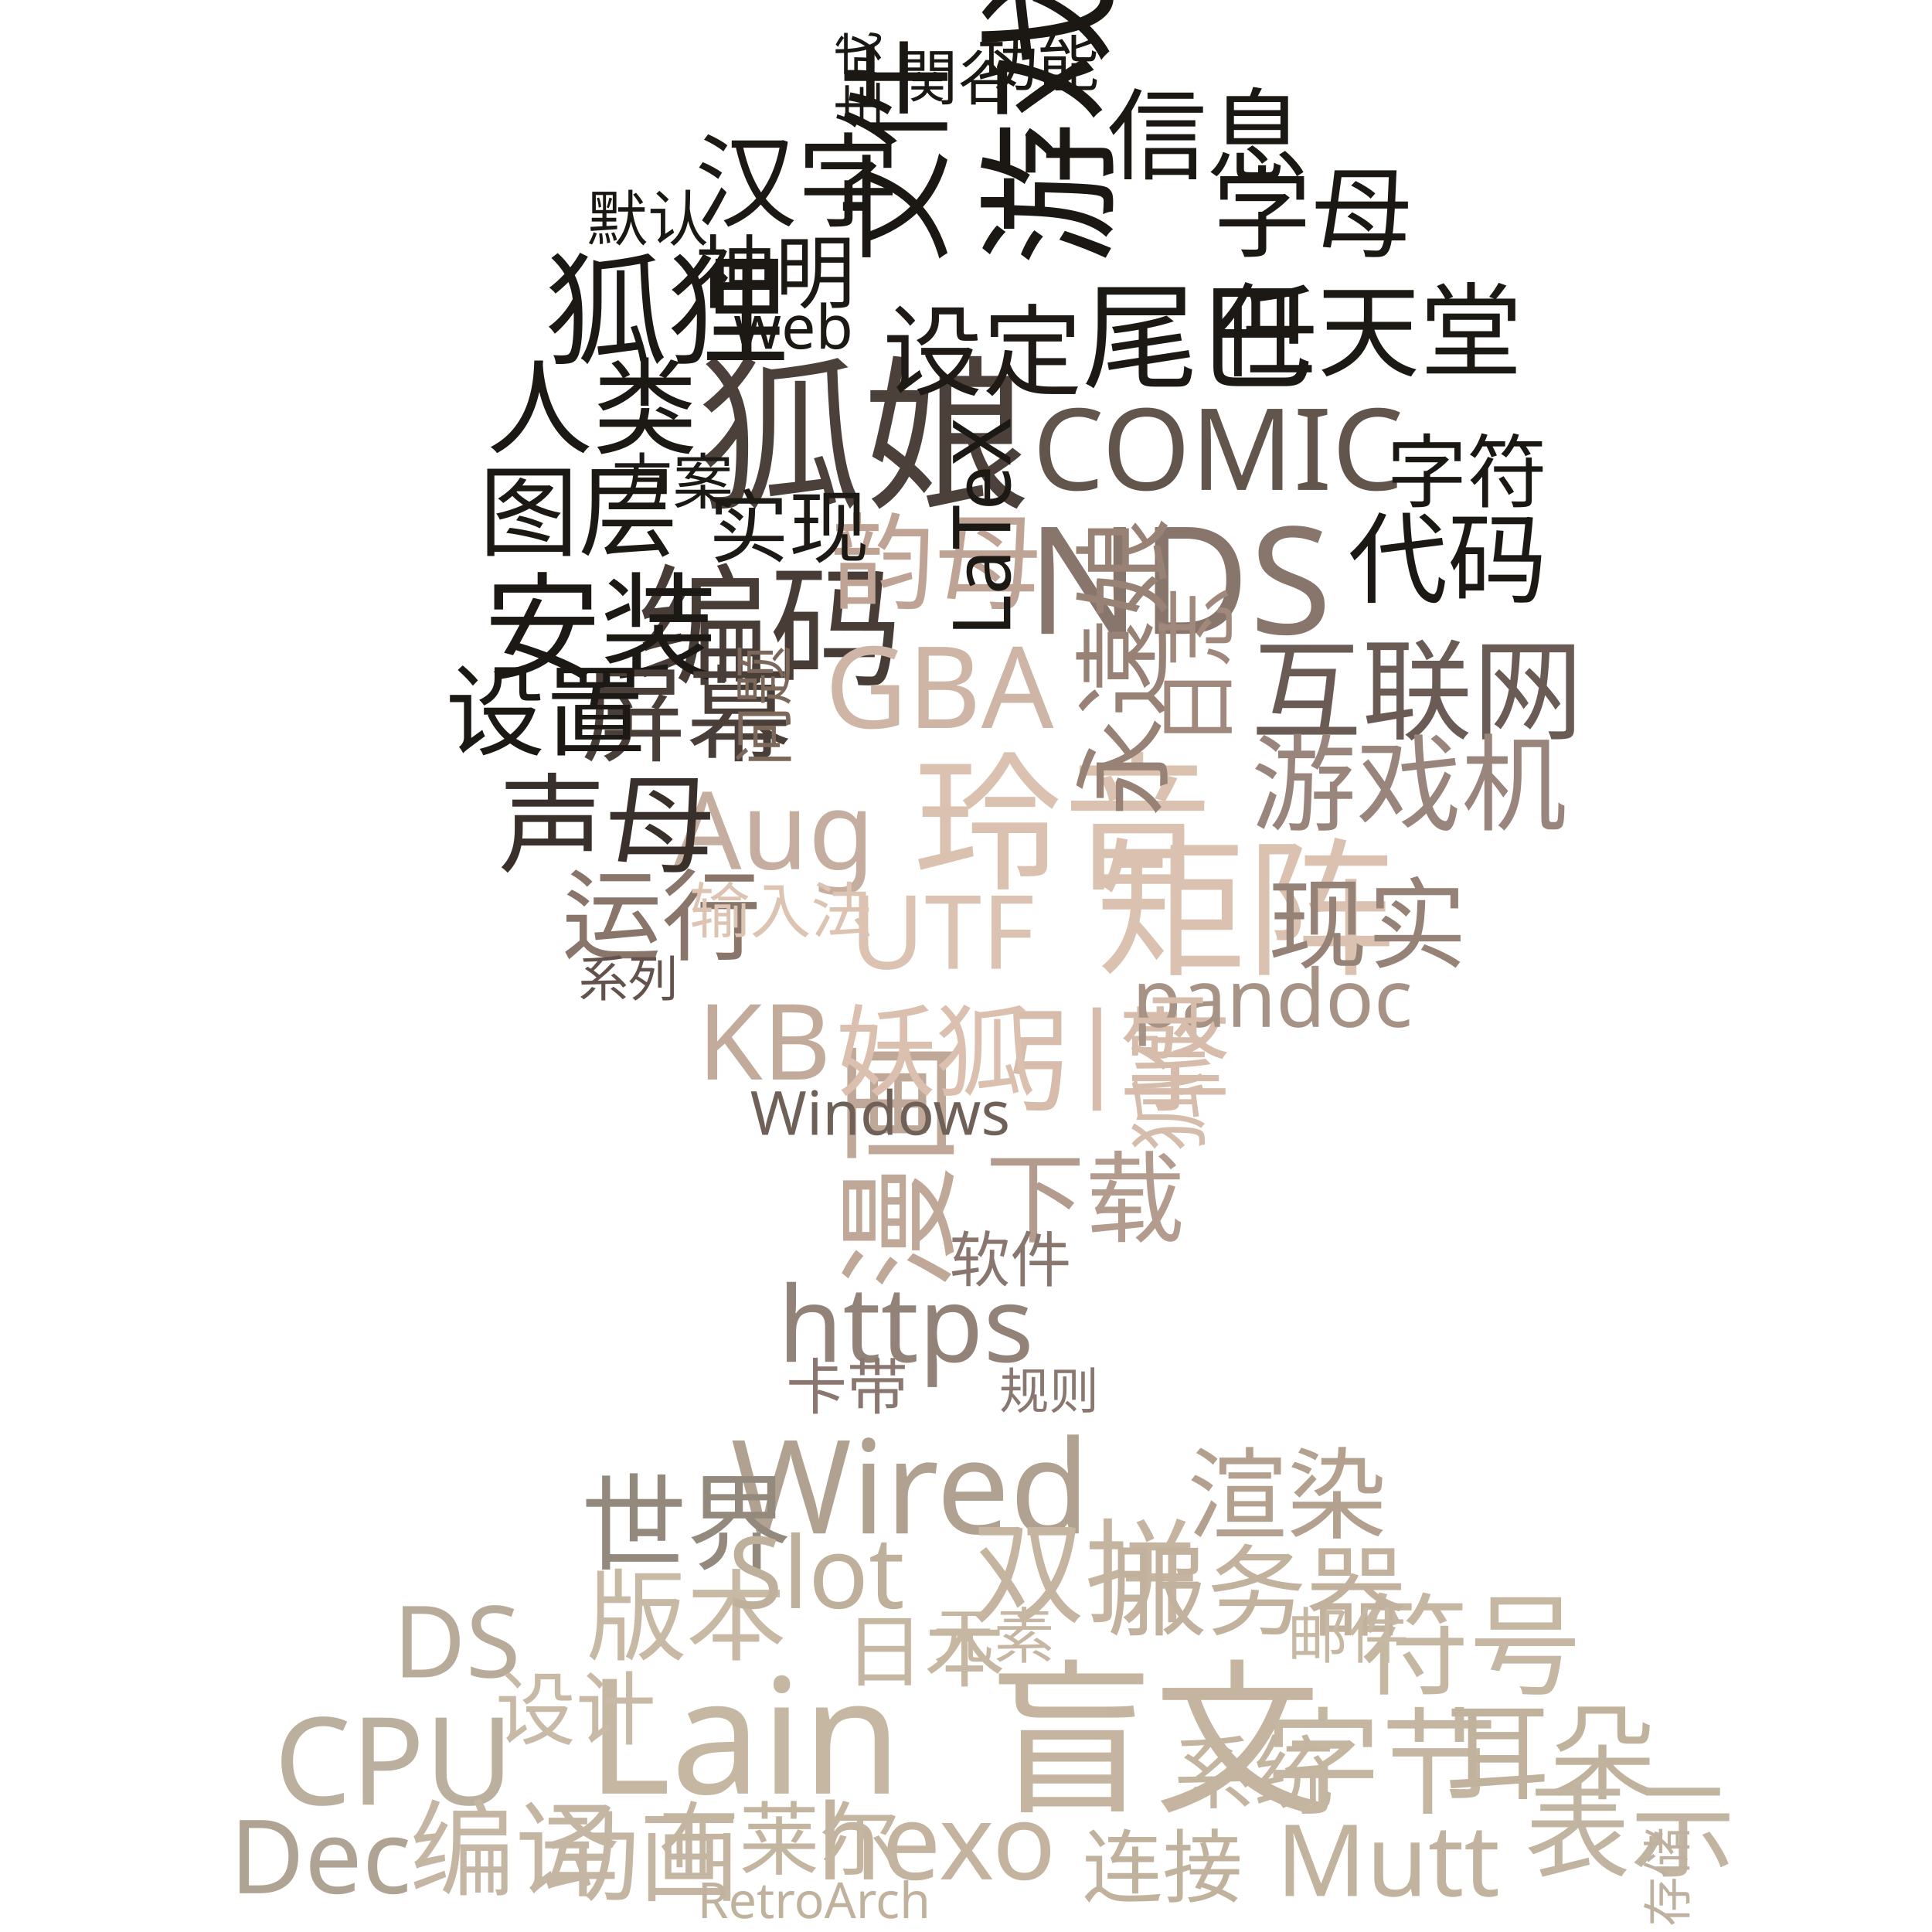
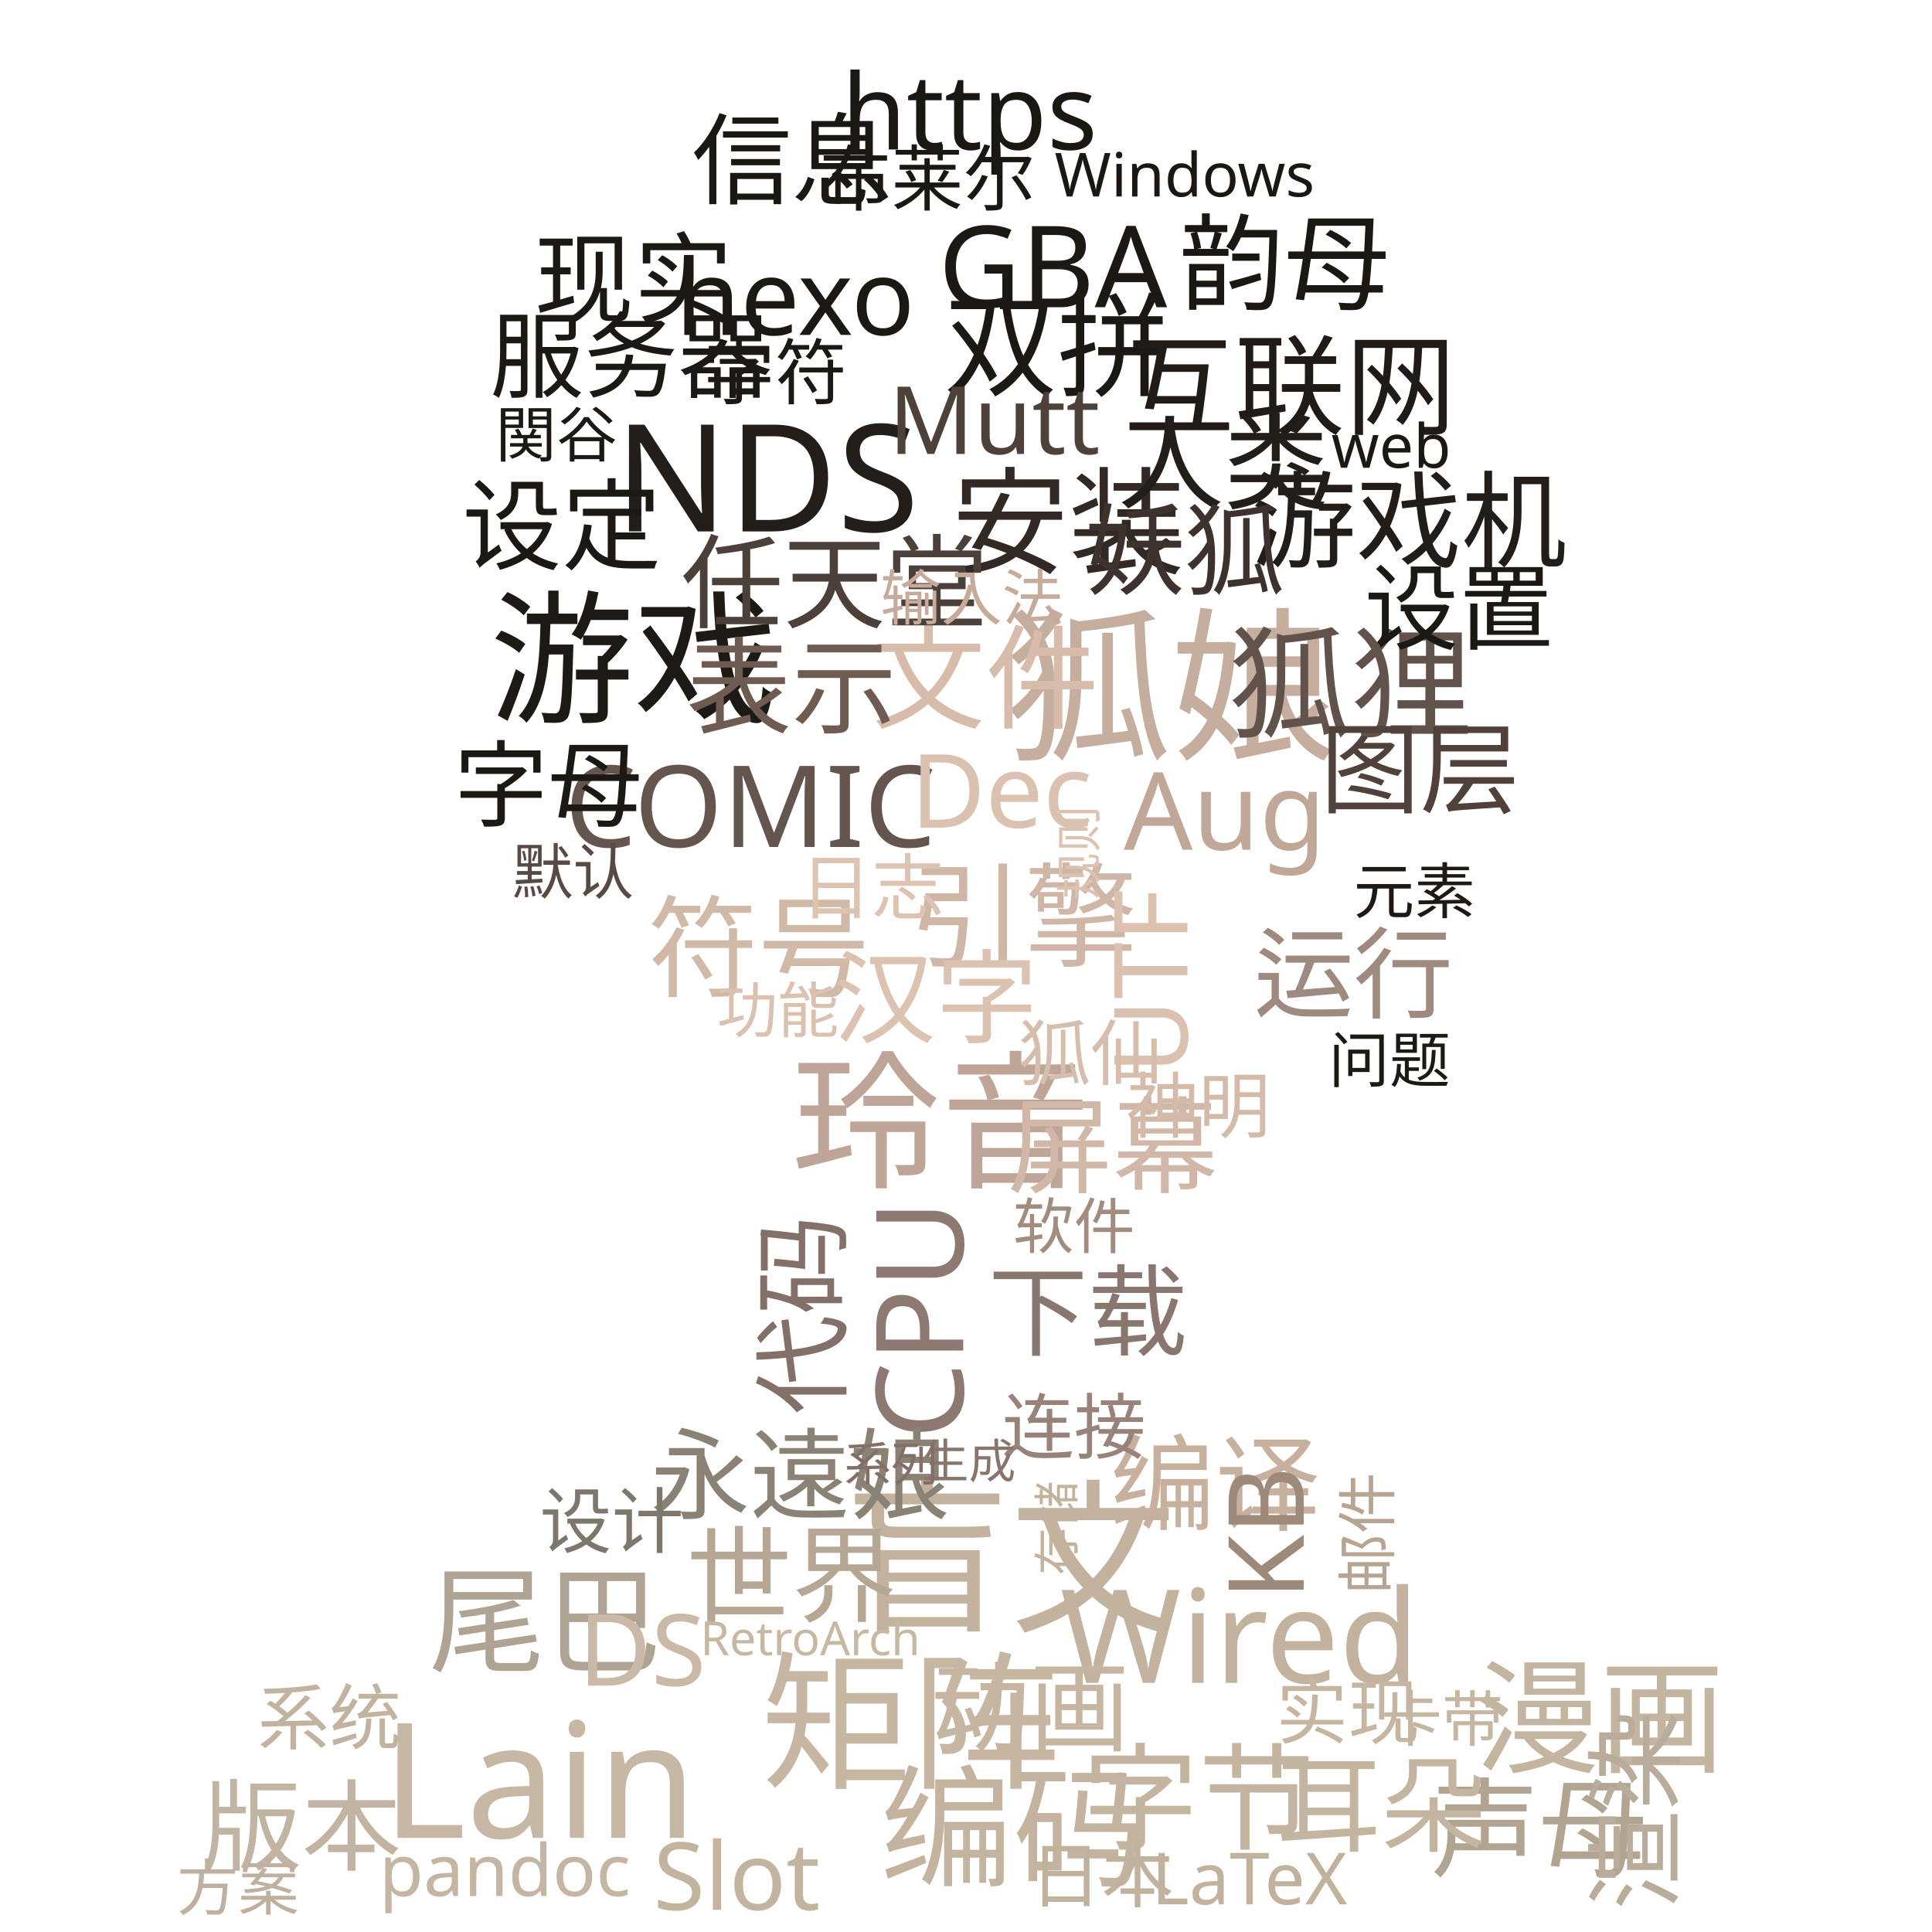
<svg xmlns="http://www.w3.org/2000/svg" width="698" height="698">
  <style>text{font-family:'Droid Sans Mono';font-weight:normal;font-style:normal;}</style>
-   <text transform="translate(252,179)" font-size="60" style="fill:rgb(76, 65, 58)">狐娘</text>
-   <text transform="translate(357,650)" font-size="60" style="fill:rgb(197, 181, 160)">盲文</text>
-   <text transform="translate(212,648)" font-size="58" style="fill:rgb(198, 183, 163)">Lain</text>
-   <text transform="translate(371,229)" font-size="54" style="fill:rgb(136, 117, 107)">NDS</text>
-   <text transform="translate(396,348)" font-size="54" style="fill:rgb(219, 193, 176)">矩阵</text>
-   <text transform="translate(330,317)" font-size="54" style="fill:rgb(219, 193, 176)">玲音</text>
-   <text transform="translate(398,96) rotate(-90)" font-size="52" style="fill:rgb(27, 24, 19)">游戏</text>
-   <text transform="translate(230,244)" font-size="48" style="fill:rgb(72, 60, 54)">编码</text>
-   <text transform="translate(264,554)" font-size="47" style="fill:rgb(176, 161, 144)">Wired</text>
-   <text transform="translate(341,466) rotate(-90)" font-size="45" style="fill:rgb(192, 168, 153)">漫画</text>
-   <text transform="translate(99,652)" font-size="44" style="fill:rgb(187, 175, 157)">CPU</text>
-   <text transform="translate(197,128)" font-size="44" style="fill:rgb(28, 25, 20)">狐狸</text>
-   <text transform="translate(391,137)" font-size="42" style="fill:rgb(28, 25, 20)">尾巴</text>
-   <text transform="translate(175,242)" font-size="42" style="fill:rgb(28, 24, 20)">安装</text>
-   <text transform="translate(457,652)" font-size="42" style="fill:rgb(197, 182, 161)">字节</text>
-   <text transform="translate(339,95) rotate(-90)" font-size="41" style="fill:rgb(27, 24, 20)">文件</text>
-   <text transform="translate(363,398)" font-size="41" style="fill:rgb(215, 188, 172)">引擎</text>
-   <text transform="translate(298,263)" font-size="41" style="fill:rgb(206, 181, 165)">GBA</text>
-   <text transform="translate(351,583)" font-size="41" style="fill:rgb(197, 180, 159)">双拼</text>
-   <text transform="translate(373,177)" font-size="41" style="fill:rgb(98, 85, 76)">COMIC</text>
-   <text transform="translate(491,609)" font-size="40" style="fill:rgb(198, 183, 162)">符号</text>
-   <text transform="translate(452,264)" font-size="40" style="fill:rgb(107, 91, 85)">互联网</text>
-   <text transform="translate(243,314)" font-size="39" style="fill:rgb(197, 174, 160)">Aug</text>
-   <text transform="translate(180,312)" font-size="39" style="fill:rgb(58, 48, 43)">声母</text>
-   <text transform="translate(210,564)" font-size="38" style="fill:rgb(147, 138, 125)">世界</text>
-   <text transform="translate(176,161)" font-size="38" style="fill:rgb(28, 24, 20)">人类</text>
-   <text transform="translate(148,682)" font-size="38" style="fill:rgb(197, 182, 163)">编译</text>
-   <text transform="translate(522,647)" font-size="38" style="fill:rgb(192, 178, 157)">耳朵</text>
-   <text transform="translate(295,679)" font-size="38" style="fill:rgb(195, 179, 159)">hexo</text>
-   <text transform="translate(452,297)" font-size="38" style="fill:rgb(154, 133, 124)">游戏机</text>
-   <text transform="translate(300,217)" font-size="38" style="fill:rgb(191, 164, 149)">韵母</text>
-   <text transform="translate(252,390)" font-size="38" style="fill:rgb(194, 171, 155)">KB</text>
-   <text transform="translate(281,492)" font-size="38" style="fill:rgb(147, 130, 120)">https</text>
-   <text transform="translate(551,675)" font-size="38" style="fill:rgb(193, 180, 160)">表示</text>
-   <text transform="translate(210,272)" font-size="38" style="fill:rgb(74, 62, 56)">屏幕</text>
-   <text transform="translate(307,350)" font-size="37" style="fill:rgb(220, 194, 177)">UTF</text>
-   <text transform="translate(439,133)" font-size="37" style="fill:rgb(28, 25, 20)">任天堂</text>
-   <text transform="translate(251,79)" font-size="37" style="fill:rgb(28, 25, 20)">汉字</text>
-   <text transform="translate(83,684)" font-size="37" style="fill:rgb(175, 164, 148)">Dec</text>
-   <text transform="translate(212,597)" font-size="36" style="fill:rgb(200, 185, 165)">版本</text>
-   <text transform="translate(203,344)" font-size="36" style="fill:rgb(138, 117, 107)">运行</text>
-   <text transform="translate(356,446)" font-size="36" style="fill:rgb(179, 156, 142)">下载</text>
-   <text transform="translate(400,62)" font-size="36" style="fill:rgb(27, 24, 19)">信息</text>
-   <text transform="translate(429,553)" font-size="36" style="fill:rgb(180, 160, 142)">渲染</text>
-   <text transform="translate(458,347)" font-size="36" style="fill:rgb(150, 130, 118)">现实</text>
-   <text transform="translate(195,684)" font-size="36" style="fill:rgb(196, 182, 162)">动画</text>
-   <text transform="translate(419,295) rotate(-90)" font-size="36" style="fill:rgb(152, 130, 118)">永遠娘</text>
-   <text transform="translate(173,198)" font-size="36" style="fill:rgb(28, 25, 20)">图层</text>
-   <text transform="translate(142,606)" font-size="36" style="fill:rgb(184, 171, 153)">DS</text>
-   <text transform="translate(302,393)" font-size="36" style="fill:rgb(219, 192, 175)">妖狐</text>
-   <text transform="translate(319,140)" font-size="36" style="fill:rgb(31, 26, 22)">设定</text>
-   <text transform="translate(487,215)" font-size="36" style="fill:rgb(28, 25, 20)">代码</text>
-   <text transform="translate(461,685)" font-size="36" style="fill:rgb(193, 179, 158)">Mutt</text>
-   <text transform="translate(263,581)" font-size="36" style="fill:rgb(191, 176, 156)">Slot</text>
-   <text transform="translate(438,90)" font-size="36" style="fill:rgb(27, 24, 20)">字母</text>
-   <text transform="translate(400,588)" font-size="36" style="fill:rgb(194, 177, 156)">服务器</text>
-   <text transform="translate(161,270)" font-size="36" style="fill:rgb(28, 24, 20)">设置</text>
-   <text transform="translate(409,371)" font-size="29" style="fill:rgb(167, 147, 134)">pandoc</text>
-   <text transform="translate(424,651)" font-size="29" style="fill:rgb(196, 181, 160)">系统</text>
-   <text transform="translate(391,685)" font-size="29" style="fill:rgb(193, 178, 158)">连接</text>
-   <text transform="translate(179,628)" font-size="29" style="fill:rgb(201, 186, 167)">设计</text>
-   <text transform="translate(251,109)" font-size="29" style="fill:rgb(28, 25, 20)">神明</text>
-   <text transform="translate(238,675)" font-size="29" style="fill:rgb(196, 181, 161)">布莱尔</text>
-   <text transform="translate(433,416) rotate(-90)" font-size="29" style="fill:rgb(214, 188, 171)">狐仙</text>
-   <text transform="translate(256,201)" font-size="29" style="fill:rgb(29, 25, 20)">实现</text>
-   <text transform="translate(365,230) rotate(-90)" font-size="29" style="fill:rgb(28, 25, 20)">LaTeX</text>
-   <text transform="translate(443,270) rotate(-90)" font-size="29" style="fill:rgb(160, 137, 124)">日志</text>
-   <text transform="translate(305,607)" font-size="29" style="fill:rgb(198, 183, 162)">日本</text>
-   <text transform="translate(501,181)" font-size="29" style="fill:rgb(27, 24, 20)">字符</text>
-   <text transform="translate(271,410)" font-size="22" style="fill:rgb(112, 97, 88)">Windows</text>
-   <text transform="translate(324,36)" font-size="22" style="fill:rgb(27, 24, 19)">関谷</text>
-   <text transform="translate(221,182)" font-size="22" style="fill:rgb(28, 25, 20)">方案</text>
-   <text transform="translate(337,599)" font-size="22" style="fill:rgb(199, 183, 162)">元素</text>
-   <text transform="translate(343,463)" font-size="22" style="fill:rgb(137, 118, 110)">软件</text>
-   <text transform="translate(284,277) rotate(-90)" font-size="22" style="fill:rgb(124, 104, 91)">问题</text>
-   <text transform="translate(284,509)" font-size="22" style="fill:rgb(137, 119, 112)">卡带</text>
-   <text transform="translate(353,31)" font-size="22" style="fill:rgb(27, 24, 19)">功能</text>
-   <text transform="translate(249,337)" font-size="22" style="fill:rgb(221, 195, 178)">输入法</text>
-   <text transform="translate(465,599)" font-size="22" style="fill:rgb(199, 184, 163)">邮件</text>
-   <text transform="translate(212,87)" font-size="22" style="fill:rgb(27, 24, 19)">默认</text>
-   <text transform="translate(265,126)" font-size="22" style="fill:rgb(28, 25, 20)">web</text>
-   <text transform="translate(252,693)" font-size="18" style="fill:rgb(193, 178, 158)">RetroArch</text>
-   <text transform="translate(317,47) rotate(-90)" font-size="18" style="fill:rgb(27, 24, 20)">生成</text>
-   <text transform="translate(209,360)" font-size="18" style="fill:rgb(100, 83, 77)">系列</text>
-   <text transform="translate(361,509)" font-size="18" style="fill:rgb(137, 119, 112)">规则</text>
-   <text transform="translate(609,696) rotate(-90)" font-size="18" style="fill:rgb(190, 177, 160)">存储</text>
+   <text transform="translate(363,270)" font-size="60" style="fill:rgb(198, 174, 159)">狐娘</text>
+   <text transform="translate(305,585)" font-size="60" style="fill:rgb(194, 178, 158)">盲文</text>
+   <text transform="translate(138,664)" font-size="58" style="fill:rgb(198, 184, 164)">Lain</text>
+   <text transform="translate(222,192)" font-size="54" style="fill:rgb(35, 30, 25)">NDS</text>
+   <text transform="translate(275,642)" font-size="54" style="fill:rgb(198, 182, 162)">矩阵</text>
+   <text transform="translate(286,425)" font-size="54" style="fill:rgb(190, 165, 151)">玲音</text>
+   <text transform="translate(177,257)" font-size="52" style="fill:rgb(29, 25, 20)">游戏</text>
+   <text transform="translate(318,678)" font-size="48" style="fill:rgb(195, 179, 159)">编码</text>
+   <text transform="translate(383,608)" font-size="47" style="fill:rgb(194, 178, 158)">Wired</text>
+   <text transform="translate(533,637)" font-size="45" style="fill:rgb(196, 181, 161)">漫画</text>
+   <text transform="translate(348,520) rotate(-90)" font-size="44" style="fill:rgb(141, 121, 113)">CPU</text>
+   <text transform="translate(444,263)" font-size="44" style="fill:rgb(97, 82, 75)">狐狸</text>
+   <text transform="translate(155,601)" font-size="42" style="fill:rgb(175, 164, 148)">尾巴</text>
+   <text transform="translate(344,204)" font-size="42" style="fill:rgb(50, 41, 37)">安装</text>
+   <text transform="translate(391,665)" font-size="42" style="fill:rgb(196, 181, 160)">字节</text>
+   <text transform="translate(315,260)" font-size="41" style="fill:rgb(215, 188, 171)">文件</text>
+   <text transform="translate(329,346)" font-size="41" style="fill:rgb(208, 182, 166)">引擎</text>
+   <text transform="translate(339,111)" font-size="41" style="fill:rgb(28, 25, 20)">GBA</text>
+   <text transform="translate(341,140)" font-size="41" style="fill:rgb(28, 25, 20)">双拼</text>
+   <text transform="translate(204,306)" font-size="41" style="fill:rgb(100, 86, 78)">COMIC</text>
+   <text transform="translate(234,357)" font-size="40" style="fill:rgb(209, 185, 168)">符号</text>
+   <text transform="translate(406,154)" font-size="40" style="fill:rgb(32, 27, 23)">互联网</text>
+   <text transform="translate(406,307)" font-size="39" style="fill:rgb(192, 167, 152)">Aug</text>
+   <text transform="translate(517,675)" font-size="39" style="fill:rgb(177, 164, 145)">声母</text>
+   <text transform="translate(248,583)" font-size="38" style="fill:rgb(181, 167, 148)">世界</text>
+   <text transform="translate(404,181)" font-size="38" style="fill:rgb(36, 30, 26)">人类</text>
+   <text transform="translate(401,550)" font-size="38" style="fill:rgb(199, 177, 158)">编译</text>
+   <text transform="translate(461,666)" font-size="38" style="fill:rgb(196, 181, 160)">耳朵</text>
+   <text transform="translate(244,121)" font-size="38" style="fill:rgb(28, 25, 20)">hexo</text>
+   <text transform="translate(452,202)" font-size="38" style="fill:rgb(34, 29, 25)">游戏机</text>
+   <text transform="translate(426,109)" font-size="38" style="fill:rgb(27, 24, 20)">韵母</text>
+   <text transform="translate(471,578) rotate(-90)" font-size="38" style="fill:rgb(157, 138, 122)">KB</text>
+   <text transform="translate(304,54)" font-size="38" style="fill:rgb(27, 24, 20)">https</text>
+   <text transform="translate(248,262)" font-size="38" style="fill:rgb(110, 91, 82)">表示</text>
+   <text transform="translate(364,428)" font-size="38" style="fill:rgb(209, 183, 167)">屏幕</text>
+   <text transform="translate(429,388) rotate(-90)" font-size="37" style="fill:rgb(219, 193, 176)">UTF</text>
+   <text transform="translate(246,224)" font-size="37" style="fill:rgb(76, 64, 58)">任天堂</text>
+   <text transform="translate(301,374)" font-size="37" style="fill:rgb(220, 194, 176)">汉字</text>
+   <text transform="translate(329,299)" font-size="37" style="fill:rgb(219, 193, 176)">Dec</text>
+   <text transform="translate(73,673)" font-size="36" style="fill:rgb(194, 180, 162)">版本</text>
+   <text transform="translate(453,365)" font-size="36" style="fill:rgb(158, 138, 126)">运行</text>
+   <text transform="translate(357,487)" font-size="36" style="fill:rgb(137, 118, 111)">下载</text>
+   <text transform="translate(250,71)" font-size="36" style="fill:rgb(27, 24, 19)">信息</text>
+   <text transform="translate(604,690) rotate(-90)" font-size="36" style="fill:rgb(185, 172, 155)">渲染</text>
+   <text transform="translate(193,114)" font-size="36" style="fill:rgb(28, 24, 20)">现实</text>
+   <text transform="translate(336,630)" font-size="36" style="fill:rgb(198, 182, 161)">动画</text>
+   <text transform="translate(235,546)" font-size="36" style="fill:rgb(139, 130, 118)">永遠娘</text>
+   <text transform="translate(477,291)" font-size="36" style="fill:rgb(80, 66, 59)">图层</text>
+   <text transform="translate(209,609)" font-size="36" style="fill:rgb(201, 185, 166)">DS</text>
+   <text transform="translate(392,212)" font-size="36" style="fill:rgb(61, 50, 45)">妖狐</text>
+   <text transform="translate(167,203)" font-size="36" style="fill:rgb(28, 25, 20)">设定</text>
+   <text transform="translate(303,511) rotate(-90)" font-size="36" style="fill:rgb(130, 112, 105)">代码</text>
+   <text transform="translate(321,164)" font-size="34" style="fill:rgb(78, 65, 58)">Mutt</text>
+   <text transform="translate(236,690)" font-size="34" style="fill:rgb(195, 180, 160)">Slot</text>
+   <text transform="translate(164,296)" font-size="34" style="fill:rgb(28, 25, 20)">字母</text>
+   <text transform="translate(177,141)" font-size="34" style="fill:rgb(28, 24, 20)">服务器</text>
+   <text transform="translate(493,232)" font-size="34" style="fill:rgb(28, 25, 20)">设置</text>
+   <text transform="translate(137,685)" font-size="26" style="fill:rgb(196, 182, 162)">pandoc</text>
+   <text transform="translate(93,630)" font-size="26" style="fill:rgb(194, 179, 160)">系统</text>
+   <text transform="translate(362,525)" font-size="26" style="fill:rgb(151, 131, 121)">连接</text>
+   <text transform="translate(195,559)" font-size="26" style="fill:rgb(125, 119, 109)">设计</text>
+   <text transform="translate(407,409)" font-size="26" style="fill:rgb(211, 186, 169)">神明</text>
+   <text transform="translate(296,74)" font-size="26" style="fill:rgb(27, 24, 20)">布莱尔</text>
+   <text transform="translate(368,390)" font-size="26" style="fill:rgb(215, 189, 172)">狐仙</text>
+   <text transform="translate(461,628)" font-size="26" style="fill:rgb(198, 182, 161)">实现</text>
+   <text transform="translate(416,688)" font-size="26" style="fill:rgb(193, 178, 157)">LaTeX</text>
+   <text transform="translate(289,330)" font-size="26" style="fill:rgb(221, 195, 178)">日志</text>
+   <text transform="translate(372,687)" font-size="26" style="fill:rgb(193, 178, 157)">日本</text>
+   <text transform="translate(254,144)" font-size="26" style="fill:rgb(28, 25, 20)">字符</text>
+   <text transform="translate(381,71)" font-size="22" style="fill:rgb(27, 24, 20)">Windows</text>
+   <text transform="translate(179,165)" font-size="22" style="fill:rgb(28, 24, 20)">関谷</text>
+   <text transform="translate(64,690)" font-size="22" style="fill:rgb(191, 176, 159)">方案</text>
+   <text transform="translate(489,330)" font-size="22" style="fill:rgb(30, 25, 21)">元素</text>
+   <text transform="translate(366,451)" font-size="22" style="fill:rgb(162, 140, 128)">软件</text>
+   <text transform="translate(480,391)" font-size="22" style="fill:rgb(29, 25, 20)">问题</text>
+   <text transform="translate(499,629)" font-size="22" style="fill:rgb(197, 182, 161)">卡带</text>
+   <text transform="translate(259,373)" font-size="22" style="fill:rgb(219, 193, 176)">功能</text>
+   <text transform="translate(318,224)" font-size="22" style="fill:rgb(198, 170, 155)">输入法</text>
+   <text transform="translate(502,576) rotate(-90)" font-size="22" style="fill:rgb(182, 165, 146)">邮件</text>
+   <text transform="translate(185,323)" font-size="22" style="fill:rgb(87, 73, 68)">默认</text>
+   <text transform="translate(481,169)" font-size="22" style="fill:rgb(28, 25, 20)">web</text>
+   <text transform="translate(253,598)" font-size="17" style="fill:rgb(199, 184, 163)">RetroArch</text>
+   <text transform="translate(333,534)" font-size="17" style="fill:rgb(136, 118, 110)">生成</text>
+   <text transform="translate(305,535)" font-size="17" style="fill:rgb(130, 112, 104)">系列</text>
+   <text transform="translate(396,325) rotate(-90)" font-size="17" style="fill:rgb(220, 194, 177)">规则</text>
+   <text transform="translate(388,569) rotate(-90)" font-size="17" style="fill:rgb(196, 178, 157)">存储</text>
</svg>
